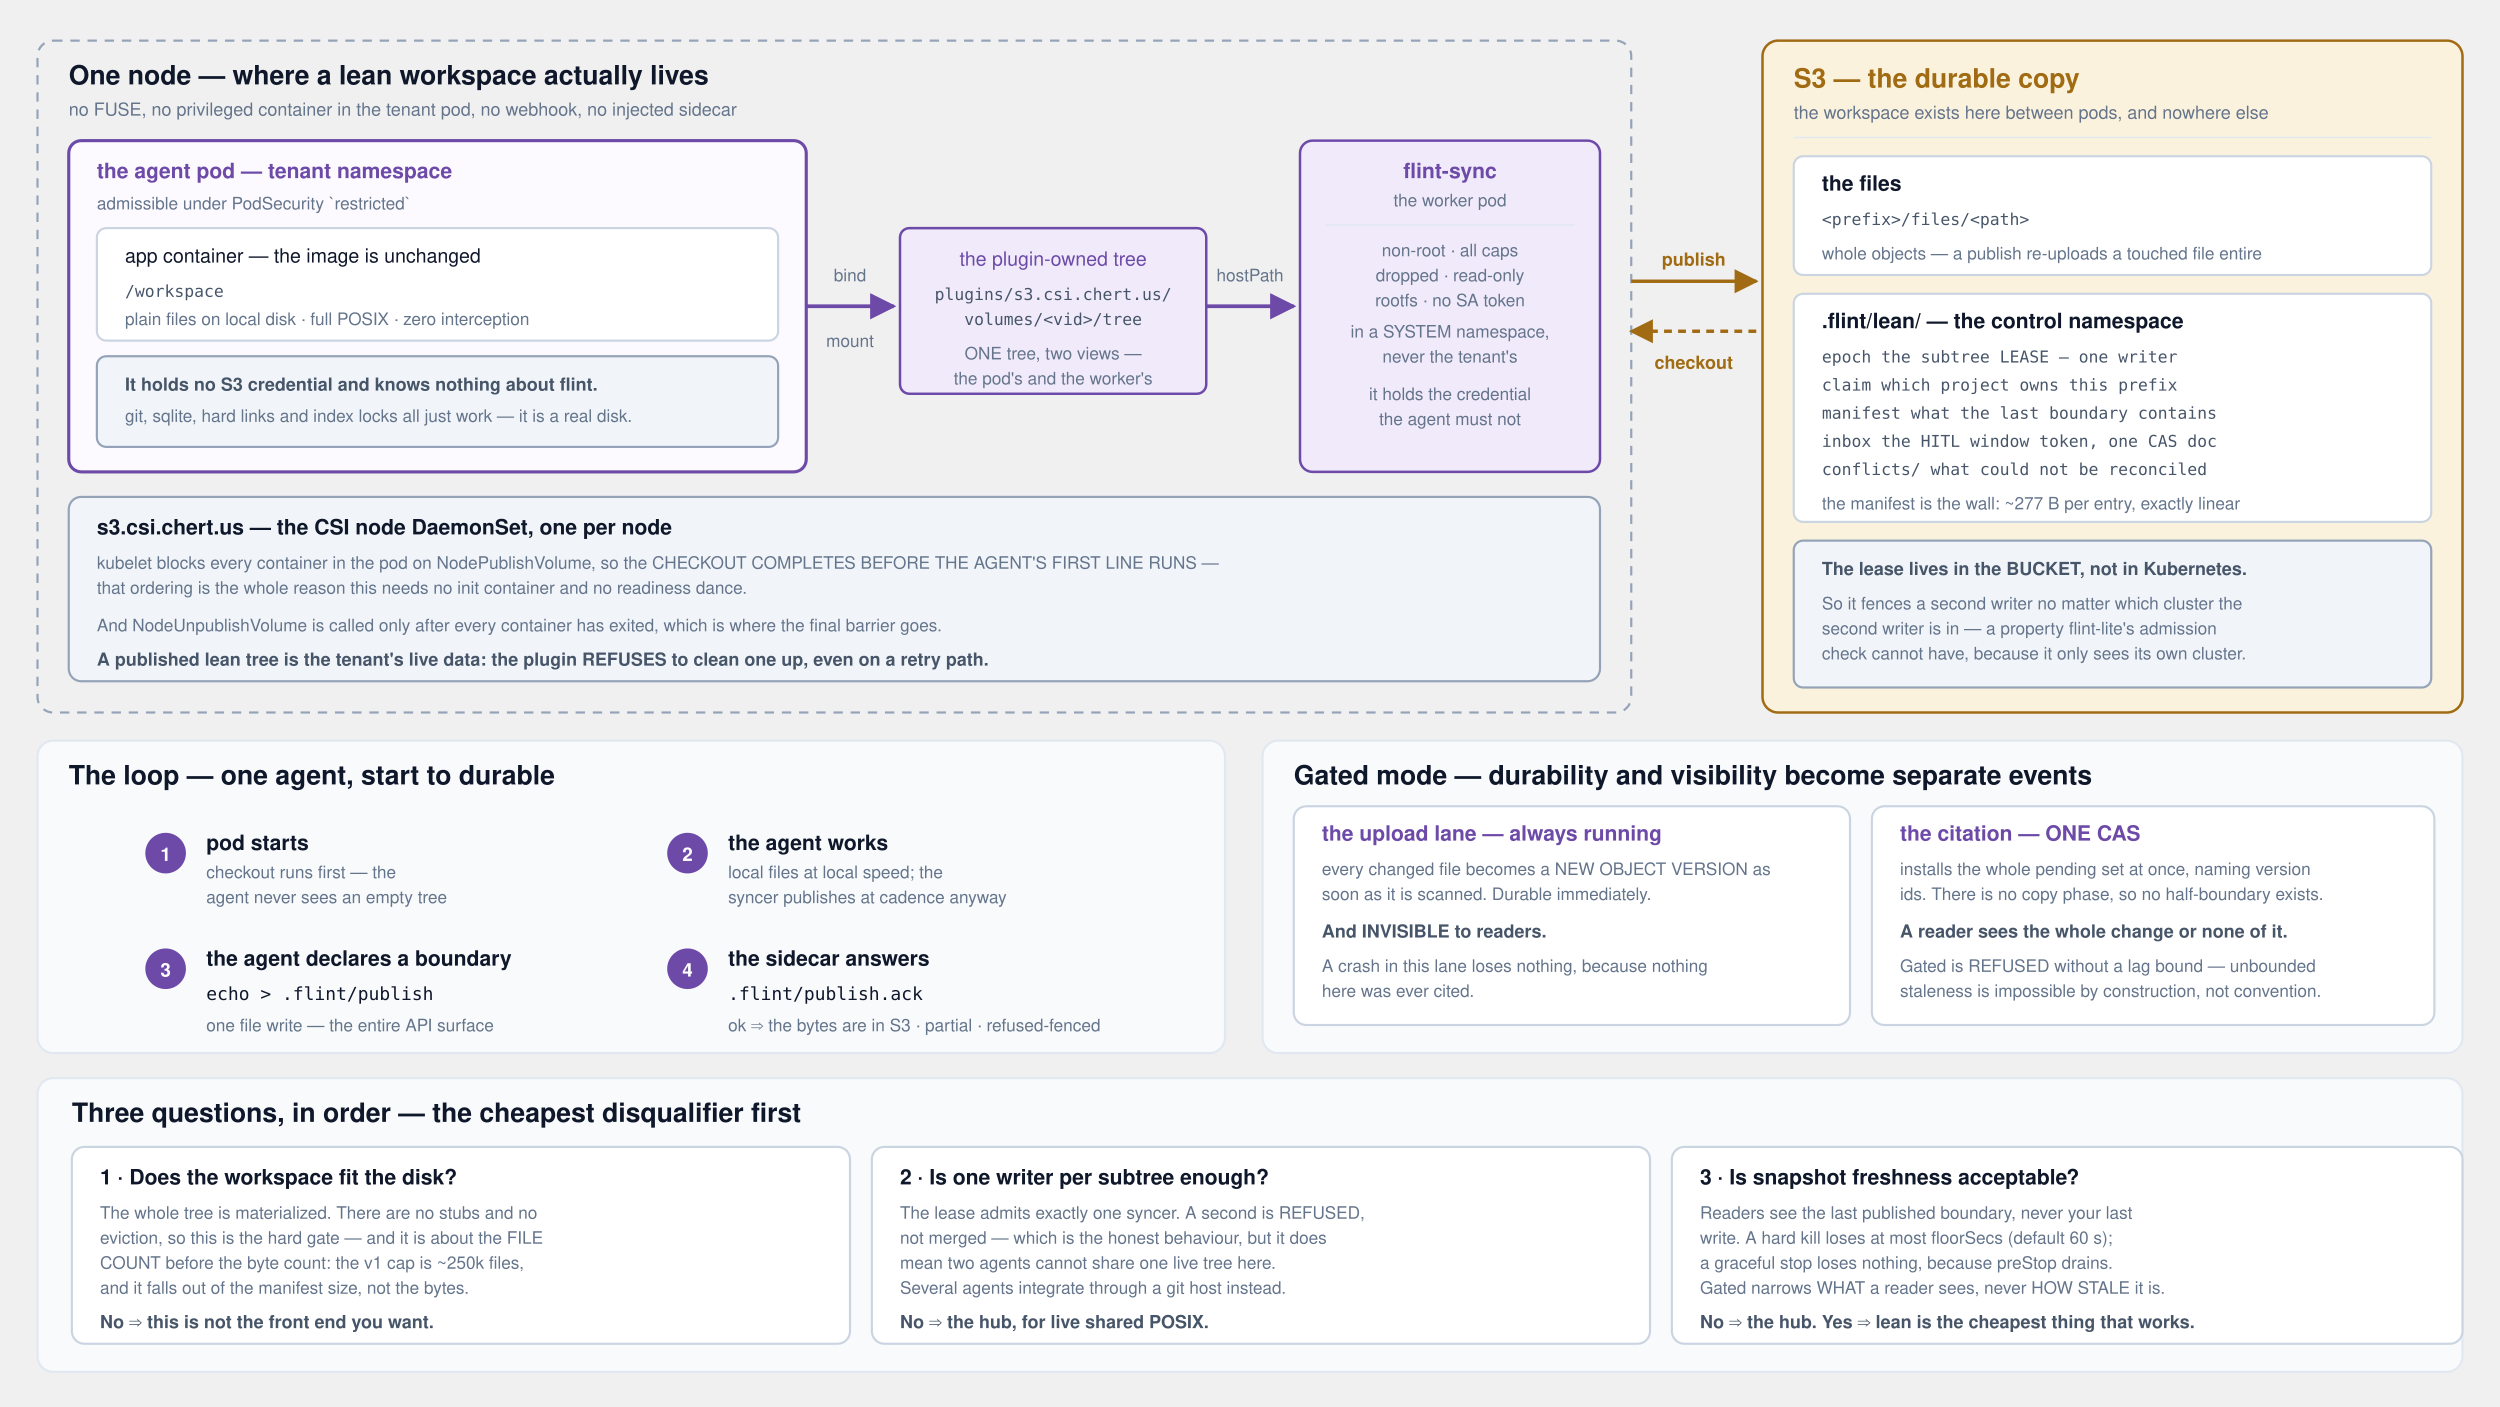
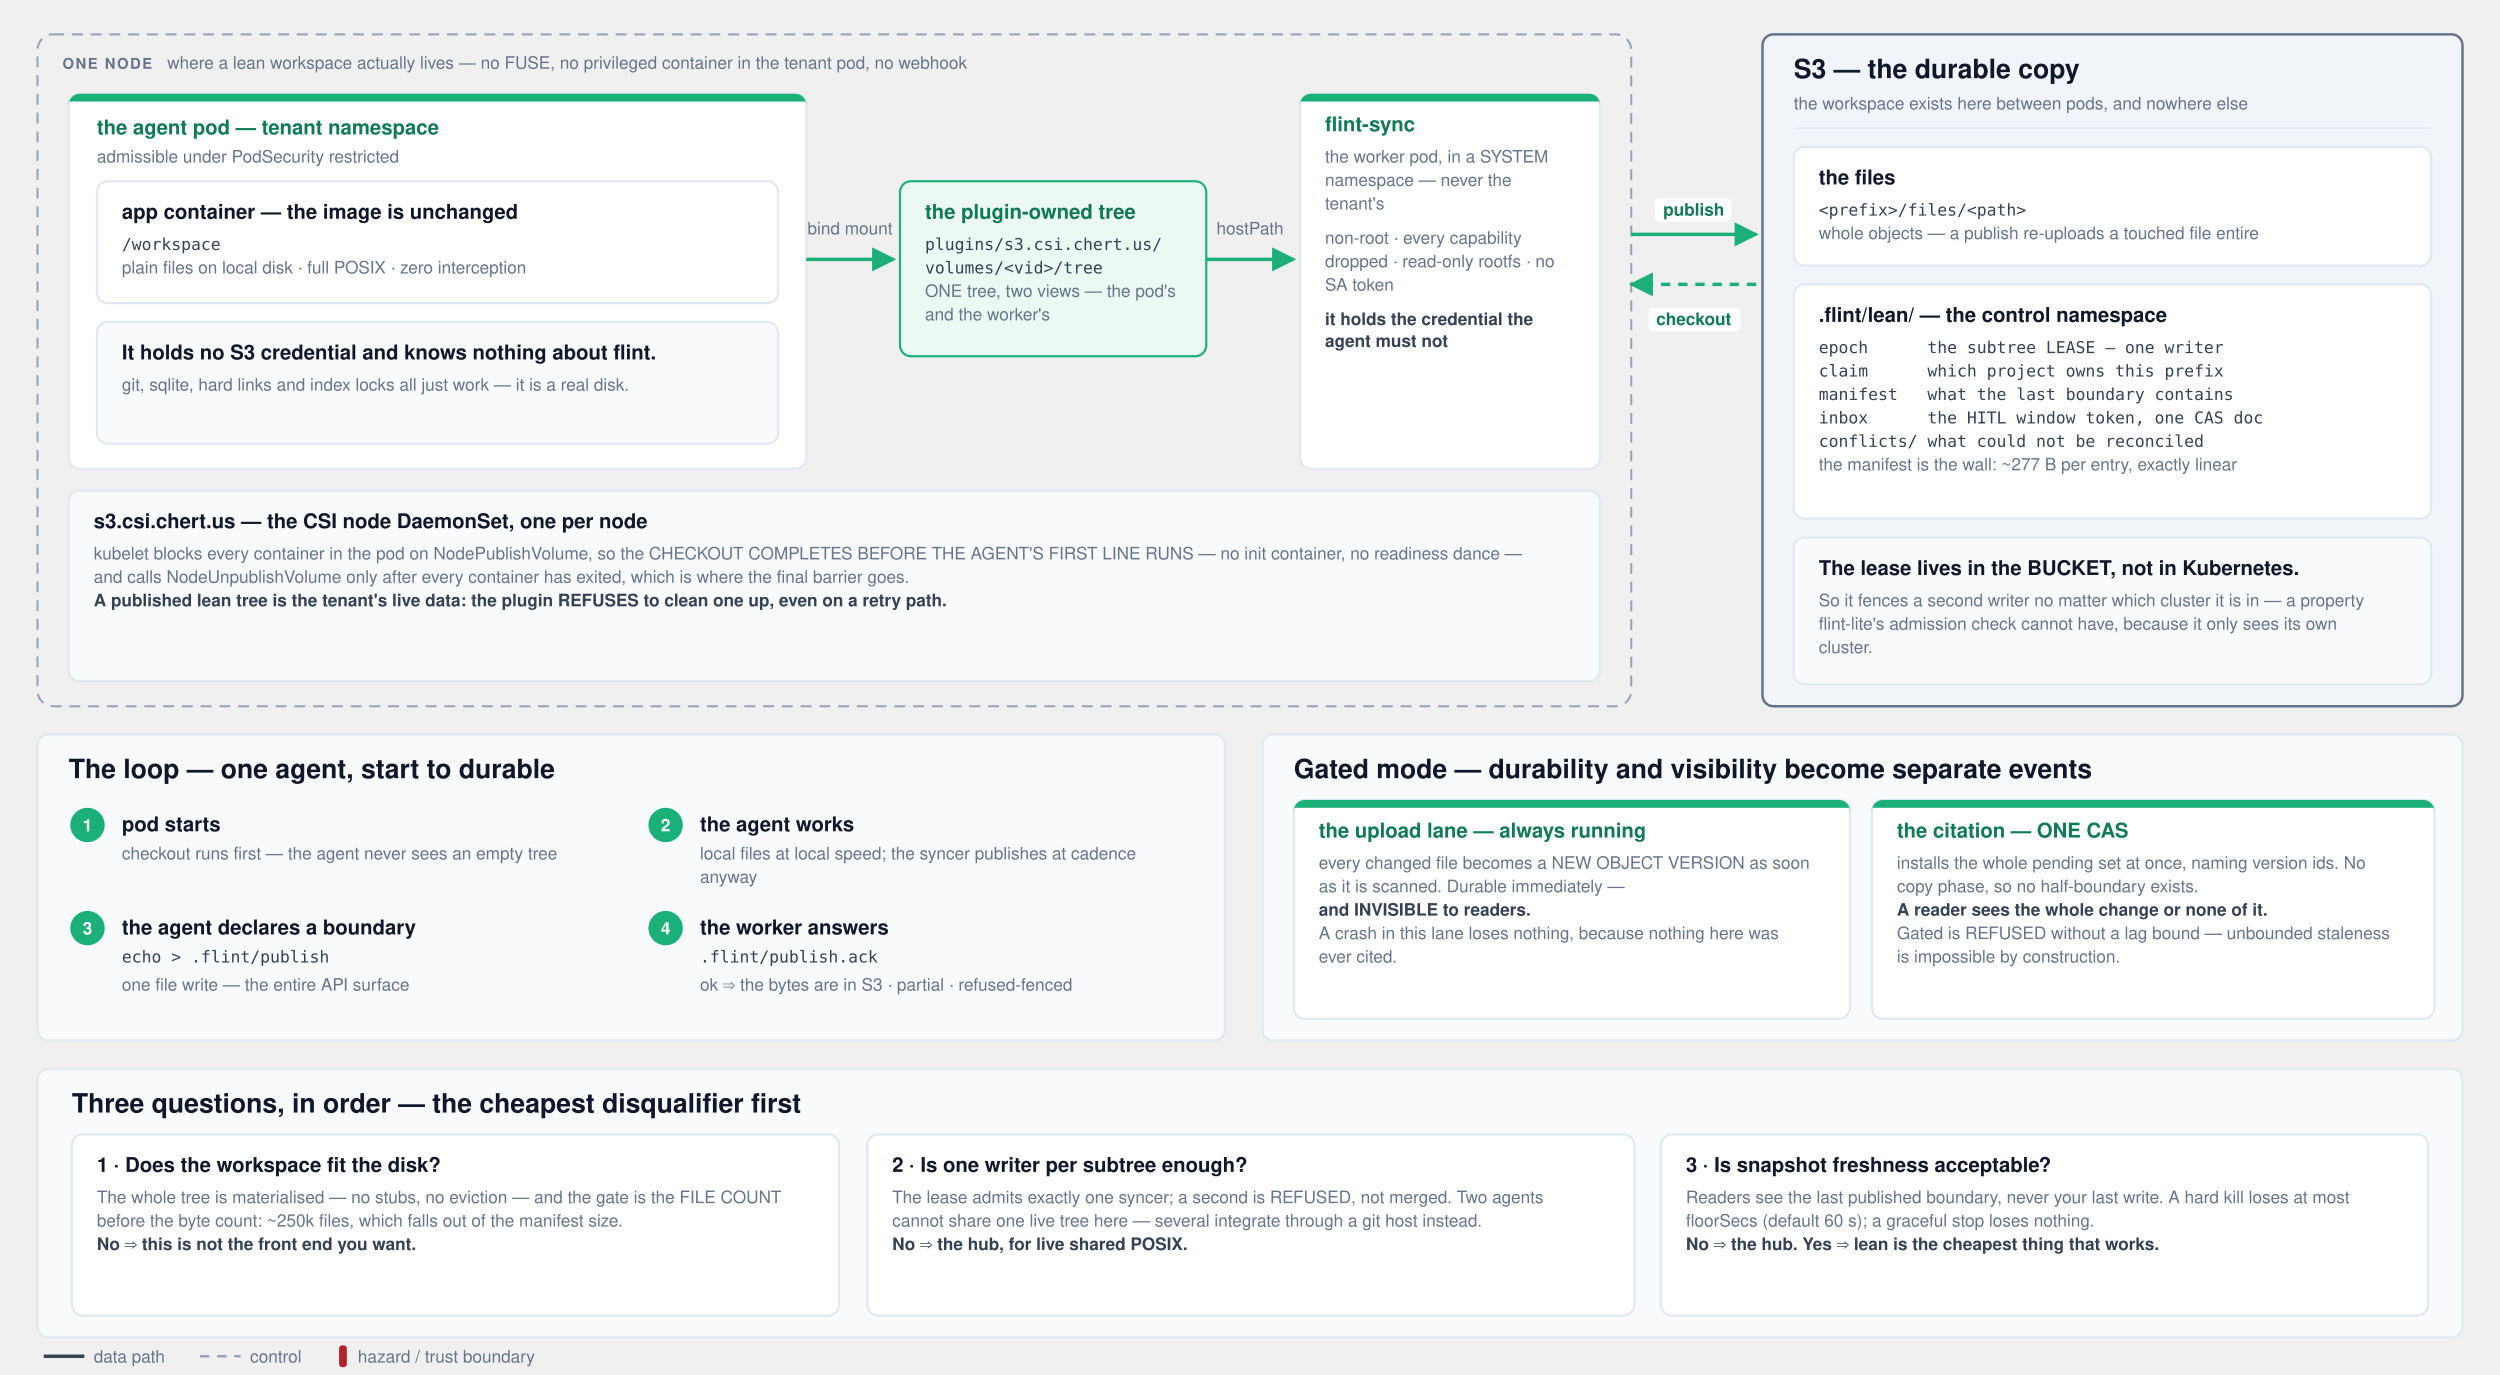
- <svg xmlns="http://www.w3.org/2000/svg" viewBox="0 0 1600 900" role="img" aria-label="flint-lean: the CSI node plugin owns a tree, checks it out from S3 before the agent container starts, hostPaths it into an unprivileged flint-sync worker and bind-mounts it into the agent pod as plain local files. The agent declares a boundary by writing a file; the sidecar answers with an ack once the bytes are in S3. Gated mode splits durability from visibility with one CAS.">
+ <svg xmlns="http://www.w3.org/2000/svg" viewBox="0 0 1600 880" role="img" aria-label="flint-lean: the CSI node plugin owns a tree, checks it out from S3 before the agent container starts, hostPaths it into an unprivileged flint-sync worker and bind-mounts it into the agent pod as plain local files. The agent declares a boundary by writing a file; the worker answers with an ack once the bytes are in S3. Gated mode splits durability from visibility with one CAS.">
  <style>
  text{font-family:"Helvetica Neue",Helvetica,Arial,sans-serif;fill:#0f172a}
-   .tt{font-size:17px;font-weight:600}
-   .th{font-size:13.5px;font-weight:600}
-   .tl{font-size:12.5px}
-   .ts{font-size:11.5px;fill:#64748b}
-   .tsb{font-size:11.5px;font-weight:600;fill:#475569}
-   .tx{font-size:11px;fill:#64748b}
-   .mns{font-family:Menlo,"SF Mono",Consolas,monospace;font-size:10.5px;fill:#475569}
-   .mn{font-family:Menlo,"SF Mono",Consolas,monospace;font-size:11.5px}
-   .ctr{text-anchor:middle}
-   .c-violet{fill:#6d4aa8}.c-ochre{fill:#a06b12}.c-blue{fill:#1a5f9e}
-   .bx{fill:#fff;stroke:#cbd5e1;stroke-width:1.4}
-   .bx-slate{fill:#f1f5f9;stroke:#94a3b8;stroke-width:1.4}
-   .bx-violet{fill:#f0eafb;stroke:#6d4aa8;stroke-width:1.6}
-   .bx-pod{fill:#fcfaff;stroke:#6d4aa8;stroke-width:2}
-   .bx-ochre{fill:#fbf2de;stroke:#a06b12;stroke-width:1.6}
-   .grp{fill:none;stroke:#94a3b8;stroke-width:1.4;stroke-dasharray:6 5}
-   .band{fill:#f8fafc;stroke:#e2e8f0;stroke-width:1.4}
-   .ln{stroke:#475569;stroke-width:1.5;fill:none}
-   .ln-violet{stroke:#6d4aa8;stroke-width:2.4;fill:none}
-   .ln-ochre{stroke:#a06b12;stroke-width:2.2;fill:none}
-   .dash{stroke-dasharray:5 4}
+   .t1{font-size:17.0px;font-weight:600}
+   .t2{font-size:13.0px;font-weight:600}
+   .t3{font-size:12.0px}
+   .t3b{font-size:12.0px;font-weight:600;fill:#334155}
+   .t4{font-size:11.0px;fill:#64748b}
+   .t4b{font-size:11.0px;font-weight:600;fill:#334155}
+   .mono{font-family:Menlo,"SF Mono",Consolas,monospace;font-size:10.5px;fill:#334155}
+   .mute{fill:#64748b}
+   .cap{font-size:9.5px;font-weight:600;letter-spacing:.1em;fill:#64748b}
+   .num{font-size:11.0px;font-weight:600;fill:#ffffff}
+   .on{font-size:13.0px;font-weight:600;fill:#ffffff}
+   .onsub{font-size:11.0px;fill:#ffffff;opacity:.85}
+   .c-red{fill:#b4232a}
+   .c-lite{fill:#184f95} .c-lean{fill:#0f7a55} .c-pass{fill:#7d530c} .c-forge{fill:#8c2449}
+   .f-lite{fill:#184f95} .f-lean{fill:#1baf7a} .f-pass{fill:#a06b12} .f-forge{fill:#b03060}
+   .f-red{fill:#b4232a} .f-ink{fill:#334155}
+   .b-lite{fill:#eef3fa;stroke:#184f95;stroke-width:1.4} .b-lean{fill:#ecf8f2;stroke:#1baf7a;stroke-width:1.4} .b-pass{fill:#faf3e6;stroke:#a06b12;stroke-width:1.4} .b-forge{fill:#faedf2;stroke:#b03060;stroke-width:1.4}
+   .hd-lite{fill:#184f95} .hd-lean{fill:#0f7a55} .hd-pass{fill:#7d530c} .hd-forge{fill:#8c2449}
+   .hd-lbl{fill:#334155}
+   .l-lite{stroke:#184f95;stroke-width:2.2;fill:none} .l-lean{stroke:#1baf7a;stroke-width:2.2;fill:none} .l-pass{stroke:#a06b12;stroke-width:2.2;fill:none} .l-forge{stroke:#b03060;stroke-width:2.2;fill:none}
+   .l-ctl{stroke:#94a3b8;stroke-width:1.6;fill:none}
+   .l-ink{stroke:#334155;stroke-width:2.2;fill:none}
+   .l-red{stroke:#b4232a;stroke-width:2.2;fill:none}
+   .bx{fill:#ffffff;stroke:#e2e8f0;stroke-width:1.4}
+   .panel{fill:#f8fafc;stroke:#e2e8f0;stroke-width:1.4}
+   .s3{fill:#f1f5f9;stroke:#64748b;stroke-width:1.6}
+   .grp{fill:none;stroke:#94a3b8;stroke-width:1.3;stroke-dasharray:7 5}
  .hair{stroke:#e2e8f0;stroke-width:1}
-   .num{fill:#6d4aa8}
-   .numt{font-size:12px;font-weight:600;fill:#ffffff}
+   .lbl{fill:#f8fafc} .rowb{fill:#fbfcfd}
+   .frame{fill:none;stroke:#e2e8f0;stroke-width:1.2}
+   .halo{fill:#ffffff}
+   .chip{fill:#f8fafc;stroke:#e2e8f0;stroke-width:1}
+   .chip-red{fill:#b4232a}
+   .chip-lite{fill:#184f95} .chip-lean{fill:#0f7a55} .chip-pass{fill:#7d530c} .chip-forge{fill:#8c2449}
+   .chip .cap{fill:#334155}
+   /* On a filled shape. Last on purpose: a class beats a presentation
+      attribute, so this must win over .t4/.cap/.mono. */
+   .on,.num,.onsub{fill:#ffffff}
+   .cap.on{fill:#ffffff}
</style>
  <defs>
-     <marker id="d4-av" viewBox="0 0 10 10" refX="9" refY="5" markerWidth="7" markerHeight="7" orient="auto-start-reverse">
-       <path d="M0,0 L10,5 L0,10 z" fill="#6d4aa8" />
+     <marker id="a-lite" viewBox="0 0 10 10" refX="9" refY="5" markerWidth="7" markerHeight="7" orient="auto-start-reverse">
+       <path d="M0,0 L10,5 L0,10 z" fill="#184f95" />
    </marker>
-     <marker id="d4-ao" viewBox="0 0 10 10" refX="9" refY="5" markerWidth="7" markerHeight="7" orient="auto-start-reverse">
+     <marker id="a-lean" viewBox="0 0 10 10" refX="9" refY="5" markerWidth="7" markerHeight="7" orient="auto-start-reverse">
+       <path d="M0,0 L10,5 L0,10 z" fill="#1baf7a" />
+     </marker>
+     <marker id="a-pass" viewBox="0 0 10 10" refX="9" refY="5" markerWidth="7" markerHeight="7" orient="auto-start-reverse">
      <path d="M0,0 L10,5 L0,10 z" fill="#a06b12" />
    </marker>
-     <marker id="d4-ag" viewBox="0 0 10 10" refX="9" refY="5" markerWidth="7" markerHeight="7" orient="auto-start-reverse">
-       <path d="M0,0 L10,5 L0,10 z" fill="#475569" />
+     <marker id="a-forge" viewBox="0 0 10 10" refX="9" refY="5" markerWidth="7" markerHeight="7" orient="auto-start-reverse">
+       <path d="M0,0 L10,5 L0,10 z" fill="#b03060" />
+     </marker>
+     <marker id="a-ctl" viewBox="0 0 10 10" refX="9" refY="5" markerWidth="7" markerHeight="7" orient="auto-start-reverse">
+       <path d="M0,0 L10,5 L0,10 z" fill="#94a3b8" />
+     </marker>
+     <marker id="a-ink" viewBox="0 0 10 10" refX="9" refY="5" markerWidth="7" markerHeight="7" orient="auto-start-reverse">
+       <path d="M0,0 L10,5 L0,10 z" fill="#334155" />
+     </marker>
+     <marker id="a-red" viewBox="0 0 10 10" refX="9" refY="5" markerWidth="7" markerHeight="7" orient="auto-start-reverse">
+       <path d="M0,0 L10,5 L0,10 z" fill="#b4232a" />
    </marker>
  </defs>
-   <rect x="24" y="26" width="1020" height="430" rx="10" class="grp" />
-   <text class="tt" x="44" y="54">One node — where a lean workspace actually lives</text>
-   <text class="ts" x="44" y="74">no FUSE, no privileged container in the tenant pod, no webhook, no injected sidecar</text>
-   <rect x="44" y="90" width="472" height="212" rx="8" class="bx-pod" />
-   <text class="th c-violet" x="62" y="114">the agent pod — tenant namespace</text>
-   <text class="tx" x="62" y="134">admissible under PodSecurity `restricted`</text>
-   <rect x="62" y="146" width="436" height="72" rx="6" class="bx" />
-   <text class="tl" x="80" y="168">app container — the image is unchanged</text>
-   <text class="mns" x="80" y="190">/workspace</text>
-   <text class="tx" x="80" y="208">plain files on local disk · full POSIX · zero interception</text>
-   <rect x="62" y="228" width="436" height="58" rx="6" class="bx-slate" />
-   <text class="tsb" x="80" y="250">It holds no S3 credential and knows nothing about flint.</text>
-   <text class="tx" x="80" y="270">git, sqlite, hard links and index locks all just work — it is a real disk.</text>
-   <line class="ln-violet" x1="516" y1="196" x2="572" y2="196" marker-end="url(#d4-av)" />
-   <text class="tx ctr" x="544" y="180">bind</text>
-   <text class="tx ctr" x="544" y="222">mount</text>
-   <rect x="576" y="146" width="196" height="106" rx="6" class="bx-violet" />
-   <text class="tl ctr c-violet" x="674" y="170">the plugin-owned tree</text>
-   <text class="mns ctr" x="674" y="192">plugins/s3.csi.chert.us/</text>
-   <text class="mns ctr" x="674" y="208">volumes/&lt;vid&gt;/tree</text>
-   <text class="tx ctr" x="674" y="230">ONE tree, two views —</text>
-   <text class="tx ctr" x="674" y="246">the pod's and the worker's</text>
-   <line class="ln-violet" x1="772" y1="196" x2="828" y2="196" marker-end="url(#d4-av)" />
-   <text class="tx ctr" x="800" y="180">hostPath</text>
-   <rect x="832" y="90" width="192" height="212" rx="8" class="bx-violet" />
-   <text class="th ctr c-violet" x="928" y="114">flint-sync</text>
-   <text class="tx ctr" x="928" y="132">the worker pod</text>
-   <line class="hair" x1="848" y1="144" x2="1008" y2="144" />
-   <text class="tx ctr" x="928" y="164">non-root · all caps</text>
-   <text class="tx ctr" x="928" y="180">dropped · read-only</text>
-   <text class="tx ctr" x="928" y="196">rootfs · no SA token</text>
-   <text class="tx ctr" x="928" y="216">in a SYSTEM namespace,</text>
-   <text class="tx ctr" x="928" y="232">never the tenant's</text>
-   <text class="tx ctr" x="928" y="256">it holds the credential</text>
-   <text class="tx ctr" x="928" y="272">the agent must not</text>
-   <rect x="44" y="318" width="980" height="118" rx="8" class="bx-slate" />
-   <text class="th" x="62" y="342">s3.csi.chert.us — the CSI node DaemonSet, one per node</text>
-   <text class="tx" x="62" y="364">kubelet blocks every container in the pod on NodePublishVolume, so the CHECKOUT COMPLETES BEFORE THE AGENT'S FIRST LINE RUNS —</text>
-   <text class="tx" x="62" y="380">that ordering is the whole reason this needs no init container and no readiness dance.</text>
-   <text class="tx" x="62" y="404">And NodeUnpublishVolume is called only after every container has exited, which is where the final barrier goes.</text>
-   <text class="tsb" x="62" y="426">A published lean tree is the tenant's live data: the plugin REFUSES to clean one up, even on a retry path.</text>
-   <line class="ln-ochre" x1="1044" y1="180" x2="1124" y2="180" marker-end="url(#d4-ao)" />
-   <line class="ln-ochre dash" x1="1124" y1="212" x2="1044" y2="212" marker-end="url(#d4-ao)" />
-   <text class="tsb ctr c-ochre" x="1084" y="170">publish</text>
-   <text class="tsb ctr c-ochre" x="1084" y="236">checkout</text>
-   <rect x="1128" y="26" width="448" height="430" rx="10" class="bx-ochre" />
-   <text class="tt c-ochre" x="1148" y="56">S3 — the durable copy</text>
-   <text class="ts" x="1148" y="76">the workspace exists here between pods, and nowhere else</text>
-   <line class="hair" x1="1148" y1="88" x2="1556" y2="88" />
-   <rect x="1148" y="100" width="408" height="76" rx="6" class="bx" />
-   <text class="th" x="1166" y="122">the files</text>
-   <text class="mns" x="1166" y="144">&lt;prefix&gt;/files/&lt;path&gt;</text>
-   <text class="tx" x="1166" y="166">whole objects — a publish re-uploads a touched file entire</text>
-   <rect x="1148" y="188" width="408" height="146" rx="6" class="bx" />
-   <text class="th" x="1166" y="210">.flint/lean/ — the control namespace</text>
-   <text class="mns" x="1166" y="232">epoch      the subtree LEASE — one writer</text>
-   <text class="mns" x="1166" y="250">claim      which project owns this prefix</text>
-   <text class="mns" x="1166" y="268">manifest   what the last boundary contains</text>
-   <text class="mns" x="1166" y="286">inbox      the HITL window token, one CAS doc</text>
-   <text class="mns" x="1166" y="304">conflicts/ what could not be reconciled</text>
-   <text class="tx" x="1166" y="326">the manifest is the wall: ~277 B per entry, exactly linear</text>
-   <rect x="1148" y="346" width="408" height="94" rx="6" class="bx-slate" />
-   <text class="tsb" x="1166" y="368">The lease lives in the BUCKET, not in Kubernetes.</text>
-   <text class="tx" x="1166" y="390">So it fences a second writer no matter which cluster the</text>
-   <text class="tx" x="1166" y="406">second writer is in — a property flint-lite's admission</text>
-   <text class="tx" x="1166" y="422">check cannot have, because it only sees its own cluster.</text>
-   <rect x="24" y="474" width="760" height="200" rx="10" class="band" />
-   <text class="tt" x="44" y="502">The loop — one agent, start to durable</text>
-   <circle cx="106" cy="546" r="13" class="num" />
-   <text class="numt ctr" x="106" y="551">1</text>
-   <text class="th" x="132" y="544">pod starts</text>
-   <text class="tx" x="132" y="562">checkout runs first — the</text>
-   <text class="tx" x="132" y="578">agent never sees an empty tree</text>
-   <circle cx="106" cy="620" r="13" class="num" />
-   <text class="numt ctr" x="106" y="625">3</text>
-   <text class="th" x="132" y="618">the agent declares a boundary</text>
-   <text class="mn" x="132" y="640">echo &gt; .flint/publish</text>
-   <text class="tx" x="132" y="660">one file write — the entire API surface</text>
-   <circle cx="440" cy="546" r="13" class="num" />
-   <text class="numt ctr" x="440" y="551">2</text>
-   <text class="th" x="466" y="544">the agent works</text>
-   <text class="tx" x="466" y="562">local files at local speed; the</text>
-   <text class="tx" x="466" y="578">syncer publishes at cadence anyway</text>
-   <circle cx="440" cy="620" r="13" class="num" />
-   <text class="numt ctr" x="440" y="625">4</text>
-   <text class="th" x="466" y="618">the sidecar answers</text>
-   <text class="mn" x="466" y="640">.flint/publish.ack</text>
-   <text class="tx" x="466" y="660">ok ⇒ the bytes are in S3 · partial · refused-fenced</text>
-   <rect x="808" y="474" width="768" height="200" rx="10" class="band" />
-   <text class="tt" x="828" y="502">Gated mode — durability and visibility become separate events</text>
-   <rect x="828" y="516" width="356" height="140" rx="8" class="bx" />
-   <text class="th c-violet" x="846" y="538">the upload lane — always running</text>
-   <text class="tx" x="846" y="560">every changed file becomes a NEW OBJECT VERSION as</text>
-   <text class="tx" x="846" y="576">soon as it is scanned. Durable immediately.</text>
-   <text class="tsb" x="846" y="600">And INVISIBLE to readers.</text>
-   <text class="tx" x="846" y="622">A crash in this lane loses nothing, because nothing</text>
-   <text class="tx" x="846" y="638">here was ever cited.</text>
-   <rect x="1198" y="516" width="360" height="140" rx="8" class="bx" />
-   <text class="th c-violet" x="1216" y="538">the citation — ONE CAS</text>
-   <text class="tx" x="1216" y="560">installs the whole pending set at once, naming version</text>
-   <text class="tx" x="1216" y="576">ids. There is no copy phase, so no half-boundary exists.</text>
-   <text class="tsb" x="1216" y="600">A reader sees the whole change or none of it.</text>
-   <text class="tx" x="1216" y="622">Gated is REFUSED without a lag bound — unbounded</text>
-   <text class="tx" x="1216" y="638">staleness is impossible by construction, not convention.</text>
-   <rect x="24" y="690" width="1552" height="188" rx="10" class="band" />
-   <text class="tt" x="46" y="718">Three questions, in order — the cheapest disqualifier first</text>
-   <rect x="46" y="734" width="498" height="126" rx="8" class="bx" />
-   <text class="th" x="64" y="758">1 · Does the workspace fit the disk?</text>
-   <text class="tx" x="64" y="780">The whole tree is materialized. There are no stubs and no</text>
-   <text class="tx" x="64" y="796">eviction, so this is the hard gate — and it is about the FILE</text>
-   <text class="tx" x="64" y="812">COUNT before the byte count: the v1 cap is ~250k files,</text>
-   <text class="tx" x="64" y="828">and it falls out of the manifest size, not the bytes.</text>
-   <text class="tsb" x="64" y="850">No ⇒ this is not the front end you want.</text>
-   <rect x="558" y="734" width="498" height="126" rx="8" class="bx" />
-   <text class="th" x="576" y="758">2 · Is one writer per subtree enough?</text>
-   <text class="tx" x="576" y="780">The lease admits exactly one syncer. A second is REFUSED,</text>
-   <text class="tx" x="576" y="796">not merged — which is the honest behaviour, but it does</text>
-   <text class="tx" x="576" y="812">mean two agents cannot share one live tree here.</text>
-   <text class="tx" x="576" y="828">Several agents integrate through a git host instead.</text>
-   <text class="tsb" x="576" y="850">No ⇒ the hub, for live shared POSIX.</text>
-   <rect x="1070" y="734" width="506" height="126" rx="8" class="bx" />
-   <text class="th" x="1088" y="758">3 · Is snapshot freshness acceptable?</text>
-   <text class="tx" x="1088" y="780">Readers see the last published boundary, never your last</text>
-   <text class="tx" x="1088" y="796">write. A hard kill loses at most floorSecs (default 60 s);</text>
-   <text class="tx" x="1088" y="812">a graceful stop loses nothing, because preStop drains.</text>
-   <text class="tx" x="1088" y="828">Gated narrows WHAT a reader sees, never HOW STALE it is.</text>
-   <text class="tsb" x="1088" y="850">No ⇒ the hub. Yes ⇒ lean is the cheapest thing that works.</text>
+   <rect x="24" y="22" width="1020" height="430" rx="10" class="grp" />
+   <text class="cap" x="40" y="44">ONE NODE</text>
+   <text class="t4" x="107" y="44">where a lean workspace actually lives — no FUSE, no privileged container in the tenant pod, no webhook</text>
+   <rect x="44" y="60" width="472" height="240" rx="7" class="bx" />
+   <path class="f-lean" d="M51,60 H509 A7,7 0 0 1 516,67 V65 H44 V67 A7,7 0 0 1 51,60 Z" />
+   <text class="t2 c-lean" x="62" y="86">the agent pod — tenant namespace</text>
+   <text class="t4" x="62" y="104">admissible under PodSecurity restricted</text>
+   <rect x="62" y="116" width="436" height="78" rx="7" class="bx" />
+   <text class="t2" x="78" y="140">app container — the image is unchanged</text>
+   <text class="mono" x="78" y="160" xml:space="preserve">/workspace</text>
+   <text class="t4" x="78" y="175">plain files on local disk · full POSIX · zero interception</text>
+   <rect x="62" y="206" width="436" height="78" rx="7" class="panel" />
+   <text class="t2" x="78" y="230">It holds no S3 credential and knows nothing about flint.</text>
+   <text class="t4" x="78" y="250">git, sqlite, hard links and index locks all just work — it is a real disk.</text>
+   <line class="l-lean" x1="516" y1="166" x2="572" y2="166" marker-end="url(#a-lean)" />
+   <text class="t4" x="544" y="150" style="text-anchor:middle">bind mount</text>
+   <rect x="576" y="116" width="196" height="112" rx="7" class="b-lean" />
+   <text class="t2 c-lean" x="592" y="140">the plugin-owned tree</text>
+   <text class="mono" x="592" y="160" xml:space="preserve">plugins/s3.csi.chert.us/</text>
+   <text class="mono" x="592" y="175" xml:space="preserve">volumes/&lt;vid&gt;/tree</text>
+   <text class="t4" x="592" y="190">ONE tree, two views — the pod's</text>
+   <text class="t4" x="592" y="205">and the worker's</text>
+   <line class="l-lean" x1="772" y1="166" x2="828" y2="166" marker-end="url(#a-lean)" />
+   <text class="t4" x="800" y="150" style="text-anchor:middle">hostPath</text>
+   <rect x="832" y="60" width="192" height="240" rx="7" class="bx" />
+   <path class="f-lean" d="M839,60 H1017 A7,7 0 0 1 1024,67 V65 H832 V67 A7,7 0 0 1 839,60 Z" />
+   <text class="t2 c-lean" x="848" y="84">flint-sync</text>
+   <text class="t4" x="848" y="104">the worker pod, in a SYSTEM</text>
+   <text class="t4" x="848" y="119">namespace — never the</text>
+   <text class="t4" x="848" y="134">tenant's</text>
+   <text class="t4" x="848" y="156">non-root · every capability</text>
+   <text class="t4" x="848" y="171">dropped · read-only rootfs · no</text>
+   <text class="t4" x="848" y="186">SA token</text>
+   <text class="t4b" x="848" y="208">it holds the credential the</text>
+   <text class="t4b" x="848" y="222">agent must not</text>
+   <rect x="44" y="314" width="980" height="122" rx="7" class="panel" />
+   <text class="t2" x="60" y="338">s3.csi.chert.us — the CSI node DaemonSet, one per node</text>
+   <text class="t4" x="60" y="358">kubelet blocks every container in the pod on NodePublishVolume, so the CHECKOUT COMPLETES BEFORE THE AGENT'S FIRST LINE RUNS — no init container, no readiness dance —</text>
+   <text class="t4" x="60" y="373">and calls NodeUnpublishVolume only after every container has exited, which is where the final barrier goes.</text>
+   <text class="t4b" x="60" y="388">A published lean tree is the tenant's live data: the plugin REFUSES to clean one up, even on a retry path.</text>
+   <line class="l-lean" x1="1044" y1="150" x2="1124" y2="150" marker-end="url(#a-lean)" />
+   <line class="l-lean" x1="1124" y1="182" x2="1044" y2="182" stroke-dasharray="6 5" marker-end="url(#a-lean)" />
+   <rect x="1059" y="127" width="49" height="15" rx="3" class="halo" />
+   <text class="t4b c-lean" x="1084" y="138" style="text-anchor:middle">publish</text>
+   <rect x="1055" y="197" width="59" height="15" rx="3" class="halo" />
+   <text class="t4b c-lean" x="1084" y="208" style="text-anchor:middle">checkout</text>
+   <rect x="1128" y="22" width="448" height="430" rx="7" class="s3" />
+   <text class="t1" x="1148" y="50">S3 — the durable copy</text>
+   <text class="t4" x="1148" y="70">the workspace exists here between pods, and nowhere else</text>
+   <line class="hair" x1="1148" y1="82" x2="1556" y2="82" />
+   <rect x="1148" y="94" width="408" height="76" rx="7" class="bx" />
+   <text class="t2" x="1164" y="118">the files</text>
+   <text class="mono" x="1164" y="138" xml:space="preserve">&lt;prefix&gt;/files/&lt;path&gt;</text>
+   <text class="t4" x="1164" y="153">whole objects — a publish re-uploads a touched file entire</text>
+   <rect x="1148" y="182" width="408" height="150" rx="7" class="bx" />
+   <text class="t2" x="1164" y="206">.flint/lean/ — the control namespace</text>
+   <text class="mono" x="1164" y="226" xml:space="preserve">epoch      the subtree LEASE — one writer</text>
+   <text class="mono" x="1164" y="241" xml:space="preserve">claim      which project owns this prefix</text>
+   <text class="mono" x="1164" y="256" xml:space="preserve">manifest   what the last boundary contains</text>
+   <text class="mono" x="1164" y="271" xml:space="preserve">inbox      the HITL window token, one CAS doc</text>
+   <text class="mono" x="1164" y="286" xml:space="preserve">conflicts/ what could not be reconciled</text>
+   <text class="t4" x="1164" y="301">the manifest is the wall: ~277 B per entry, exactly linear</text>
+   <rect x="1148" y="344" width="408" height="94" rx="7" class="panel" />
+   <text class="t2" x="1164" y="368">The lease lives in the BUCKET, not in Kubernetes.</text>
+   <text class="t4" x="1164" y="388">So it fences a second writer no matter which cluster it is in — a property</text>
+   <text class="t4" x="1164" y="403">flint-lite's admission check cannot have, because it only sees its own</text>
+   <text class="t4" x="1164" y="418">cluster.</text>
+   <rect x="24" y="470" width="760" height="196" rx="7" class="panel" />
+   <text class="t1" x="44" y="498">The loop — one agent, start to durable</text>
+   <circle cx="56" cy="528" r="11" class="f-lean" />
+   <text class="num" x="56" y="532" style="text-anchor:middle">1</text>
+   <text class="t2" x="78" y="532">pod starts</text>
+   <text class="t4" x="78" y="550">checkout runs first — the agent never sees an empty tree</text>
+   <circle cx="426" cy="528" r="11" class="f-lean" />
+   <text class="num" x="426" y="532" style="text-anchor:middle">2</text>
+   <text class="t2" x="448" y="532">the agent works</text>
+   <text class="t4" x="448" y="550">local files at local speed; the syncer publishes at cadence</text>
+   <text class="t4" x="448" y="565">anyway</text>
+   <circle cx="56" cy="594" r="11" class="f-lean" />
+   <text class="num" x="56" y="598" style="text-anchor:middle">3</text>
+   <text class="t2" x="78" y="598">the agent declares a boundary</text>
+   <text class="mono" x="78" y="616" xml:space="preserve">echo &gt; .flint/publish</text>
+   <text class="t4" x="78" y="634">one file write — the entire API surface</text>
+   <circle cx="426" cy="594" r="11" class="f-lean" />
+   <text class="num" x="426" y="598" style="text-anchor:middle">4</text>
+   <text class="t2" x="448" y="598">the worker answers</text>
+   <text class="mono" x="448" y="616" xml:space="preserve">.flint/publish.ack</text>
+   <text class="t4" x="448" y="634">ok ⇒ the bytes are in S3 · partial · refused-fenced</text>
+   <rect x="808" y="470" width="768" height="196" rx="7" class="panel" />
+   <text class="t1" x="828" y="498">Gated mode — durability and visibility become separate events</text>
+   <rect x="828" y="512" width="356" height="140" rx="7" class="bx" />
+   <path class="f-lean" d="M835,512 H1177 A7,7 0 0 1 1184,519 V517 H828 V519 A7,7 0 0 1 835,512 Z" />
+   <text class="t2 c-lean" x="844" y="536">the upload lane — always running</text>
+   <text class="t4" x="844" y="556">every changed file becomes a NEW OBJECT VERSION as soon</text>
+   <text class="t4" x="844" y="571">as it is scanned. Durable immediately —</text>
+   <text class="t4b" x="844" y="586">and INVISIBLE to readers.</text>
+   <text class="t4" x="844" y="601">A crash in this lane loses nothing, because nothing here was</text>
+   <text class="t4" x="844" y="616">ever cited.</text>
+   <rect x="1198" y="512" width="360" height="140" rx="7" class="bx" />
+   <path class="f-lean" d="M1205,512 H1551 A7,7 0 0 1 1558,519 V517 H1198 V519 A7,7 0 0 1 1205,512 Z" />
+   <text class="t2 c-lean" x="1214" y="536">the citation — ONE CAS</text>
+   <text class="t4" x="1214" y="556">installs the whole pending set at once, naming version ids. No</text>
+   <text class="t4" x="1214" y="571">copy phase, so no half-boundary exists.</text>
+   <text class="t4b" x="1214" y="586">A reader sees the whole change or none of it.</text>
+   <text class="t4" x="1214" y="601">Gated is REFUSED without a lag bound — unbounded staleness</text>
+   <text class="t4" x="1214" y="616">is impossible by construction.</text>
+   <rect x="24" y="684" width="1552" height="172" rx="7" class="panel" />
+   <text class="t1" x="46" y="712">Three questions, in order — the cheapest disqualifier first</text>
+   <rect x="46" y="726" width="491" height="116" rx="7" class="bx" />
+   <text class="t2" x="62" y="750">1 · Does the workspace fit the disk?</text>
+   <text class="t4" x="62" y="770">The whole tree is materialised — no stubs, no eviction — and the gate is the FILE COUNT</text>
+   <text class="t4" x="62" y="785">before the byte count: ~250k files, which falls out of the manifest size.</text>
+   <text class="t4b" x="62" y="800">No ⇒ this is not the front end you want.</text>
+   <rect x="555" y="726" width="491" height="116" rx="7" class="bx" />
+   <text class="t2" x="571" y="750">2 · Is one writer per subtree enough?</text>
+   <text class="t4" x="571" y="770">The lease admits exactly one syncer; a second is REFUSED, not merged. Two agents</text>
+   <text class="t4" x="571" y="785">cannot share one live tree here — several integrate through a git host instead.</text>
+   <text class="t4b" x="571" y="800">No ⇒ the hub, for live shared POSIX.</text>
+   <rect x="1063" y="726" width="491" height="116" rx="7" class="bx" />
+   <text class="t2" x="1079" y="750">3 · Is snapshot freshness acceptable?</text>
+   <text class="t4" x="1079" y="770">Readers see the last published boundary, never your last write. A hard kill loses at most</text>
+   <text class="t4" x="1079" y="785">floorSecs (default 60 s); a graceful stop loses nothing.</text>
+   <text class="t4b" x="1079" y="800">No ⇒ the hub. Yes ⇒ lean is the cheapest thing that works.</text>
+   <line class="l-ink" x1="28" y1="868" x2="54" y2="868" />
+   <text class="t4" x="60" y="872">data path</text>
+   <line class="l-ctl" x1="127.98" y1="868" x2="153.98" y2="868" stroke-dasharray="6 5" />
+   <text class="t4" x="160" y="872">control</text>
+   <rect x="217" y="861" width="5" height="14" rx="2" class="f-red" />
+   <text class="t4" x="229" y="872">hazard / trust boundary</text>
</svg>
